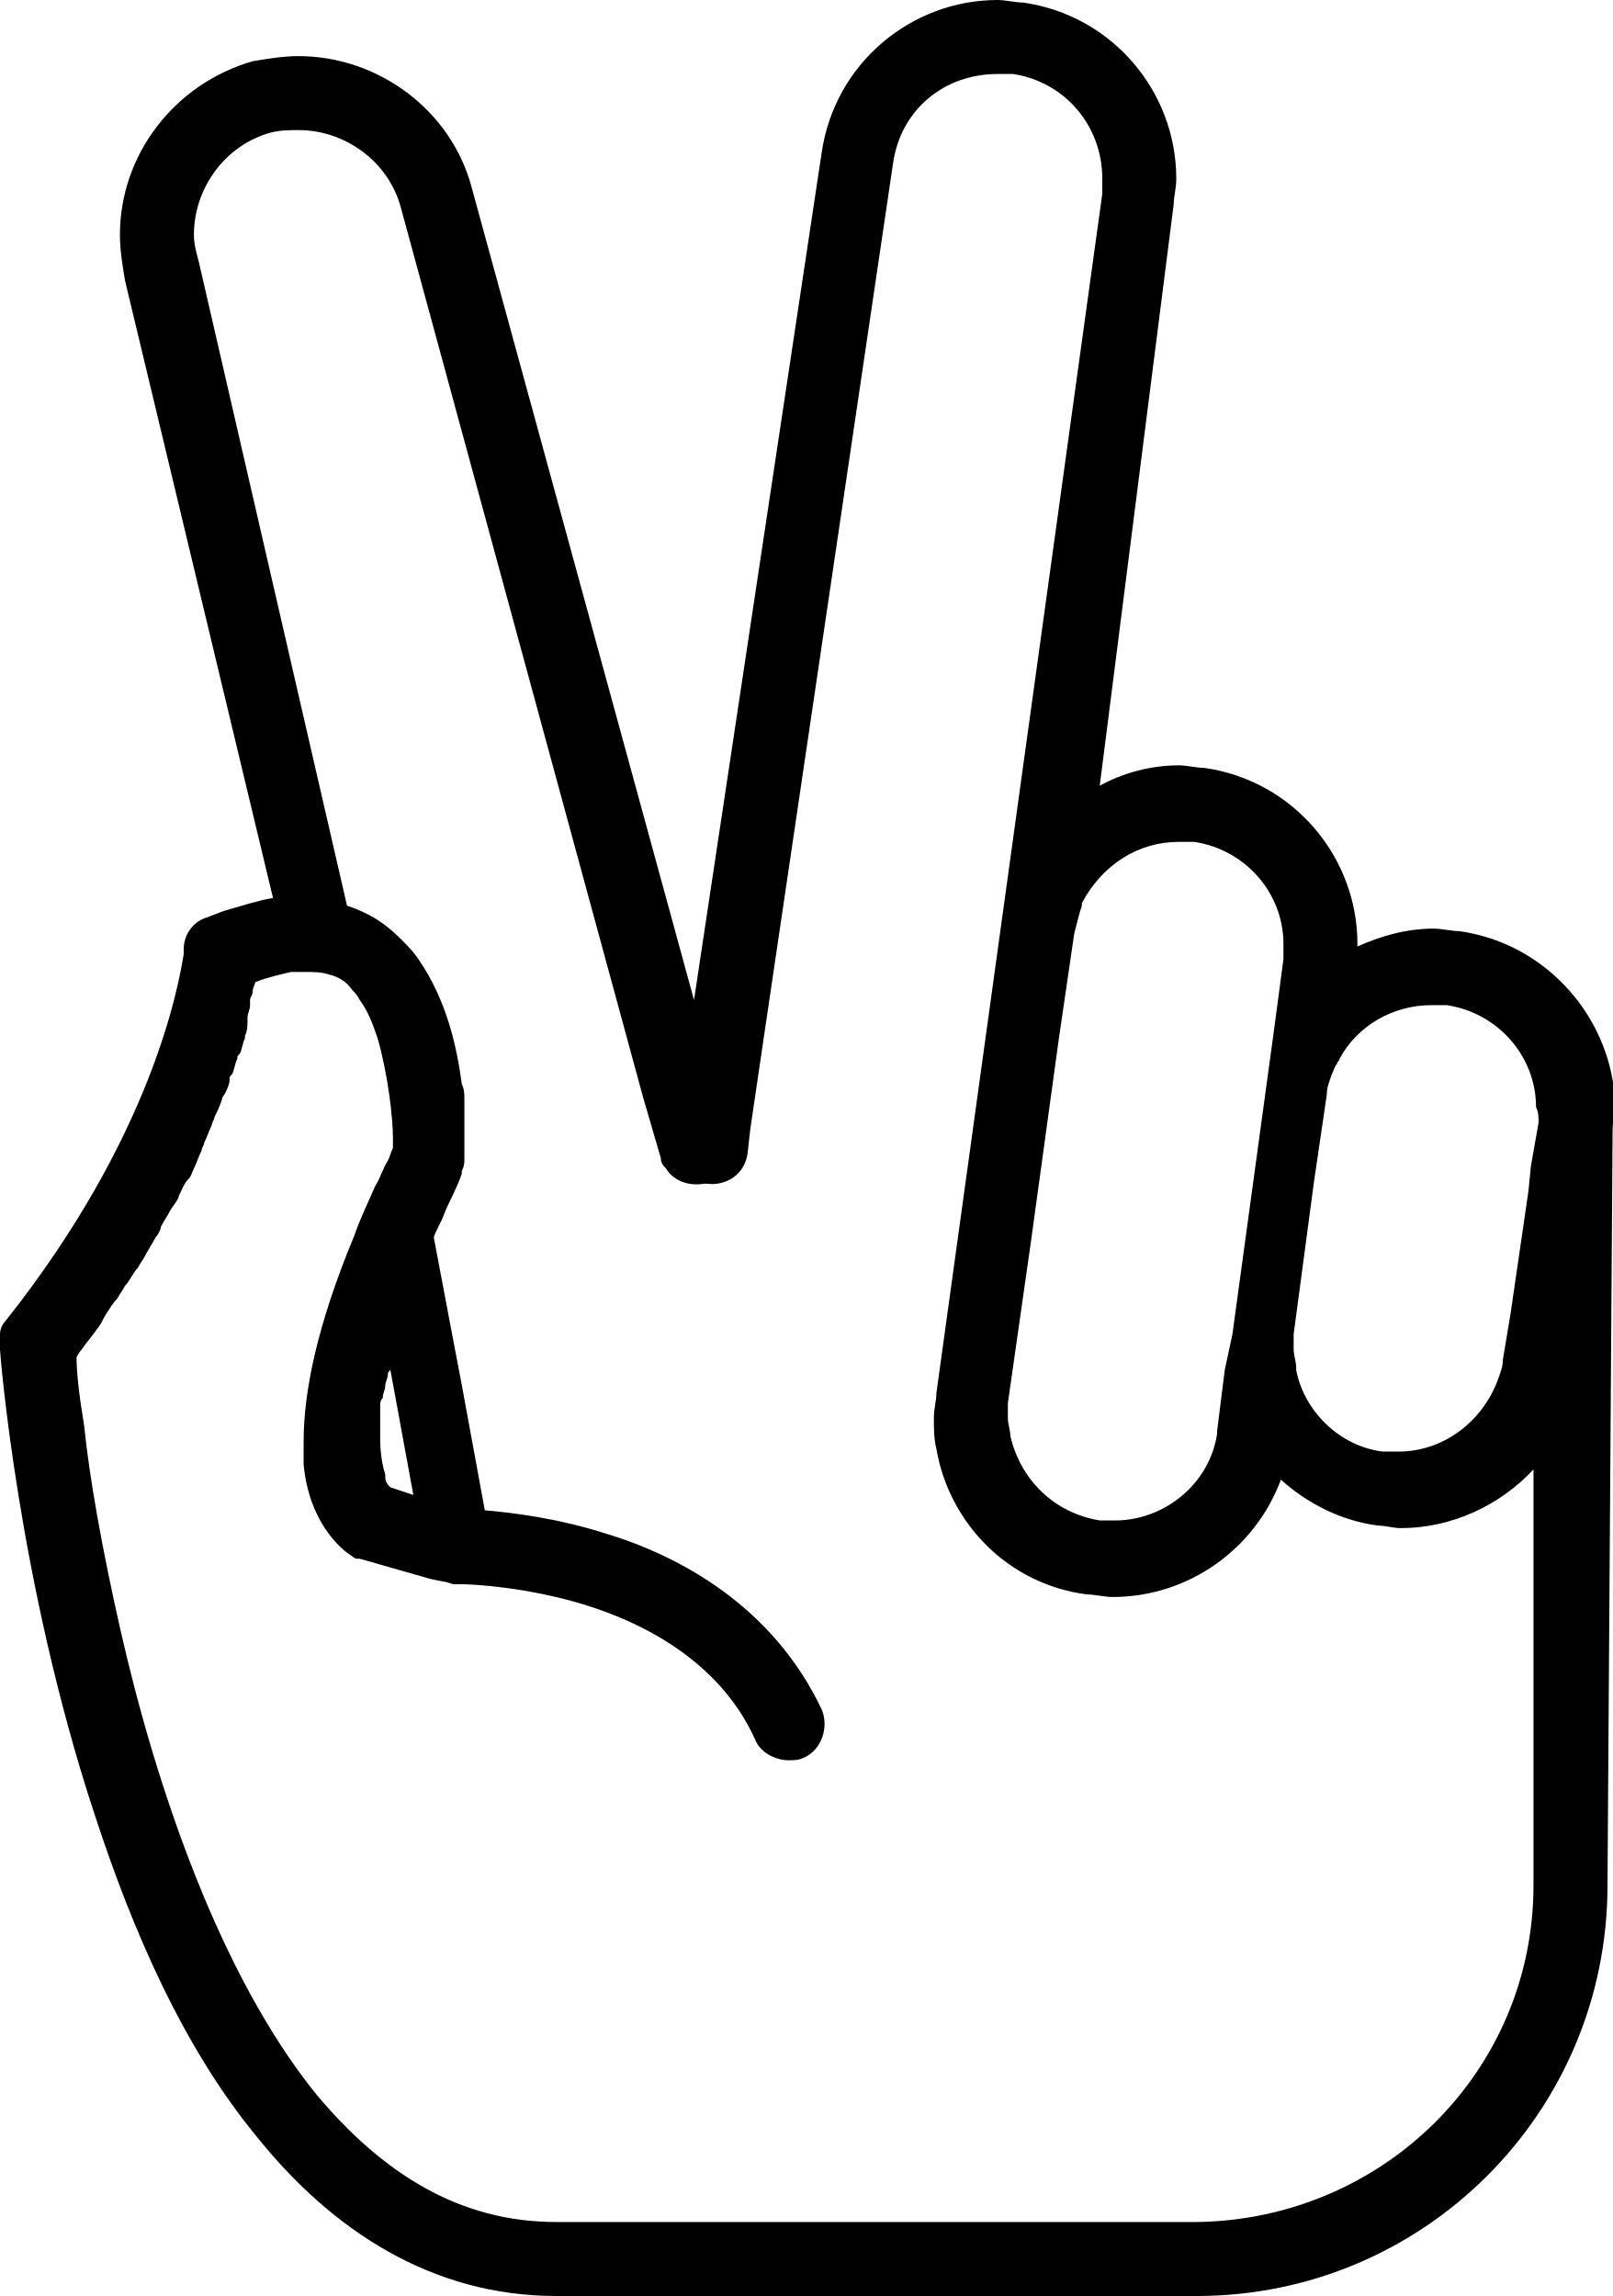
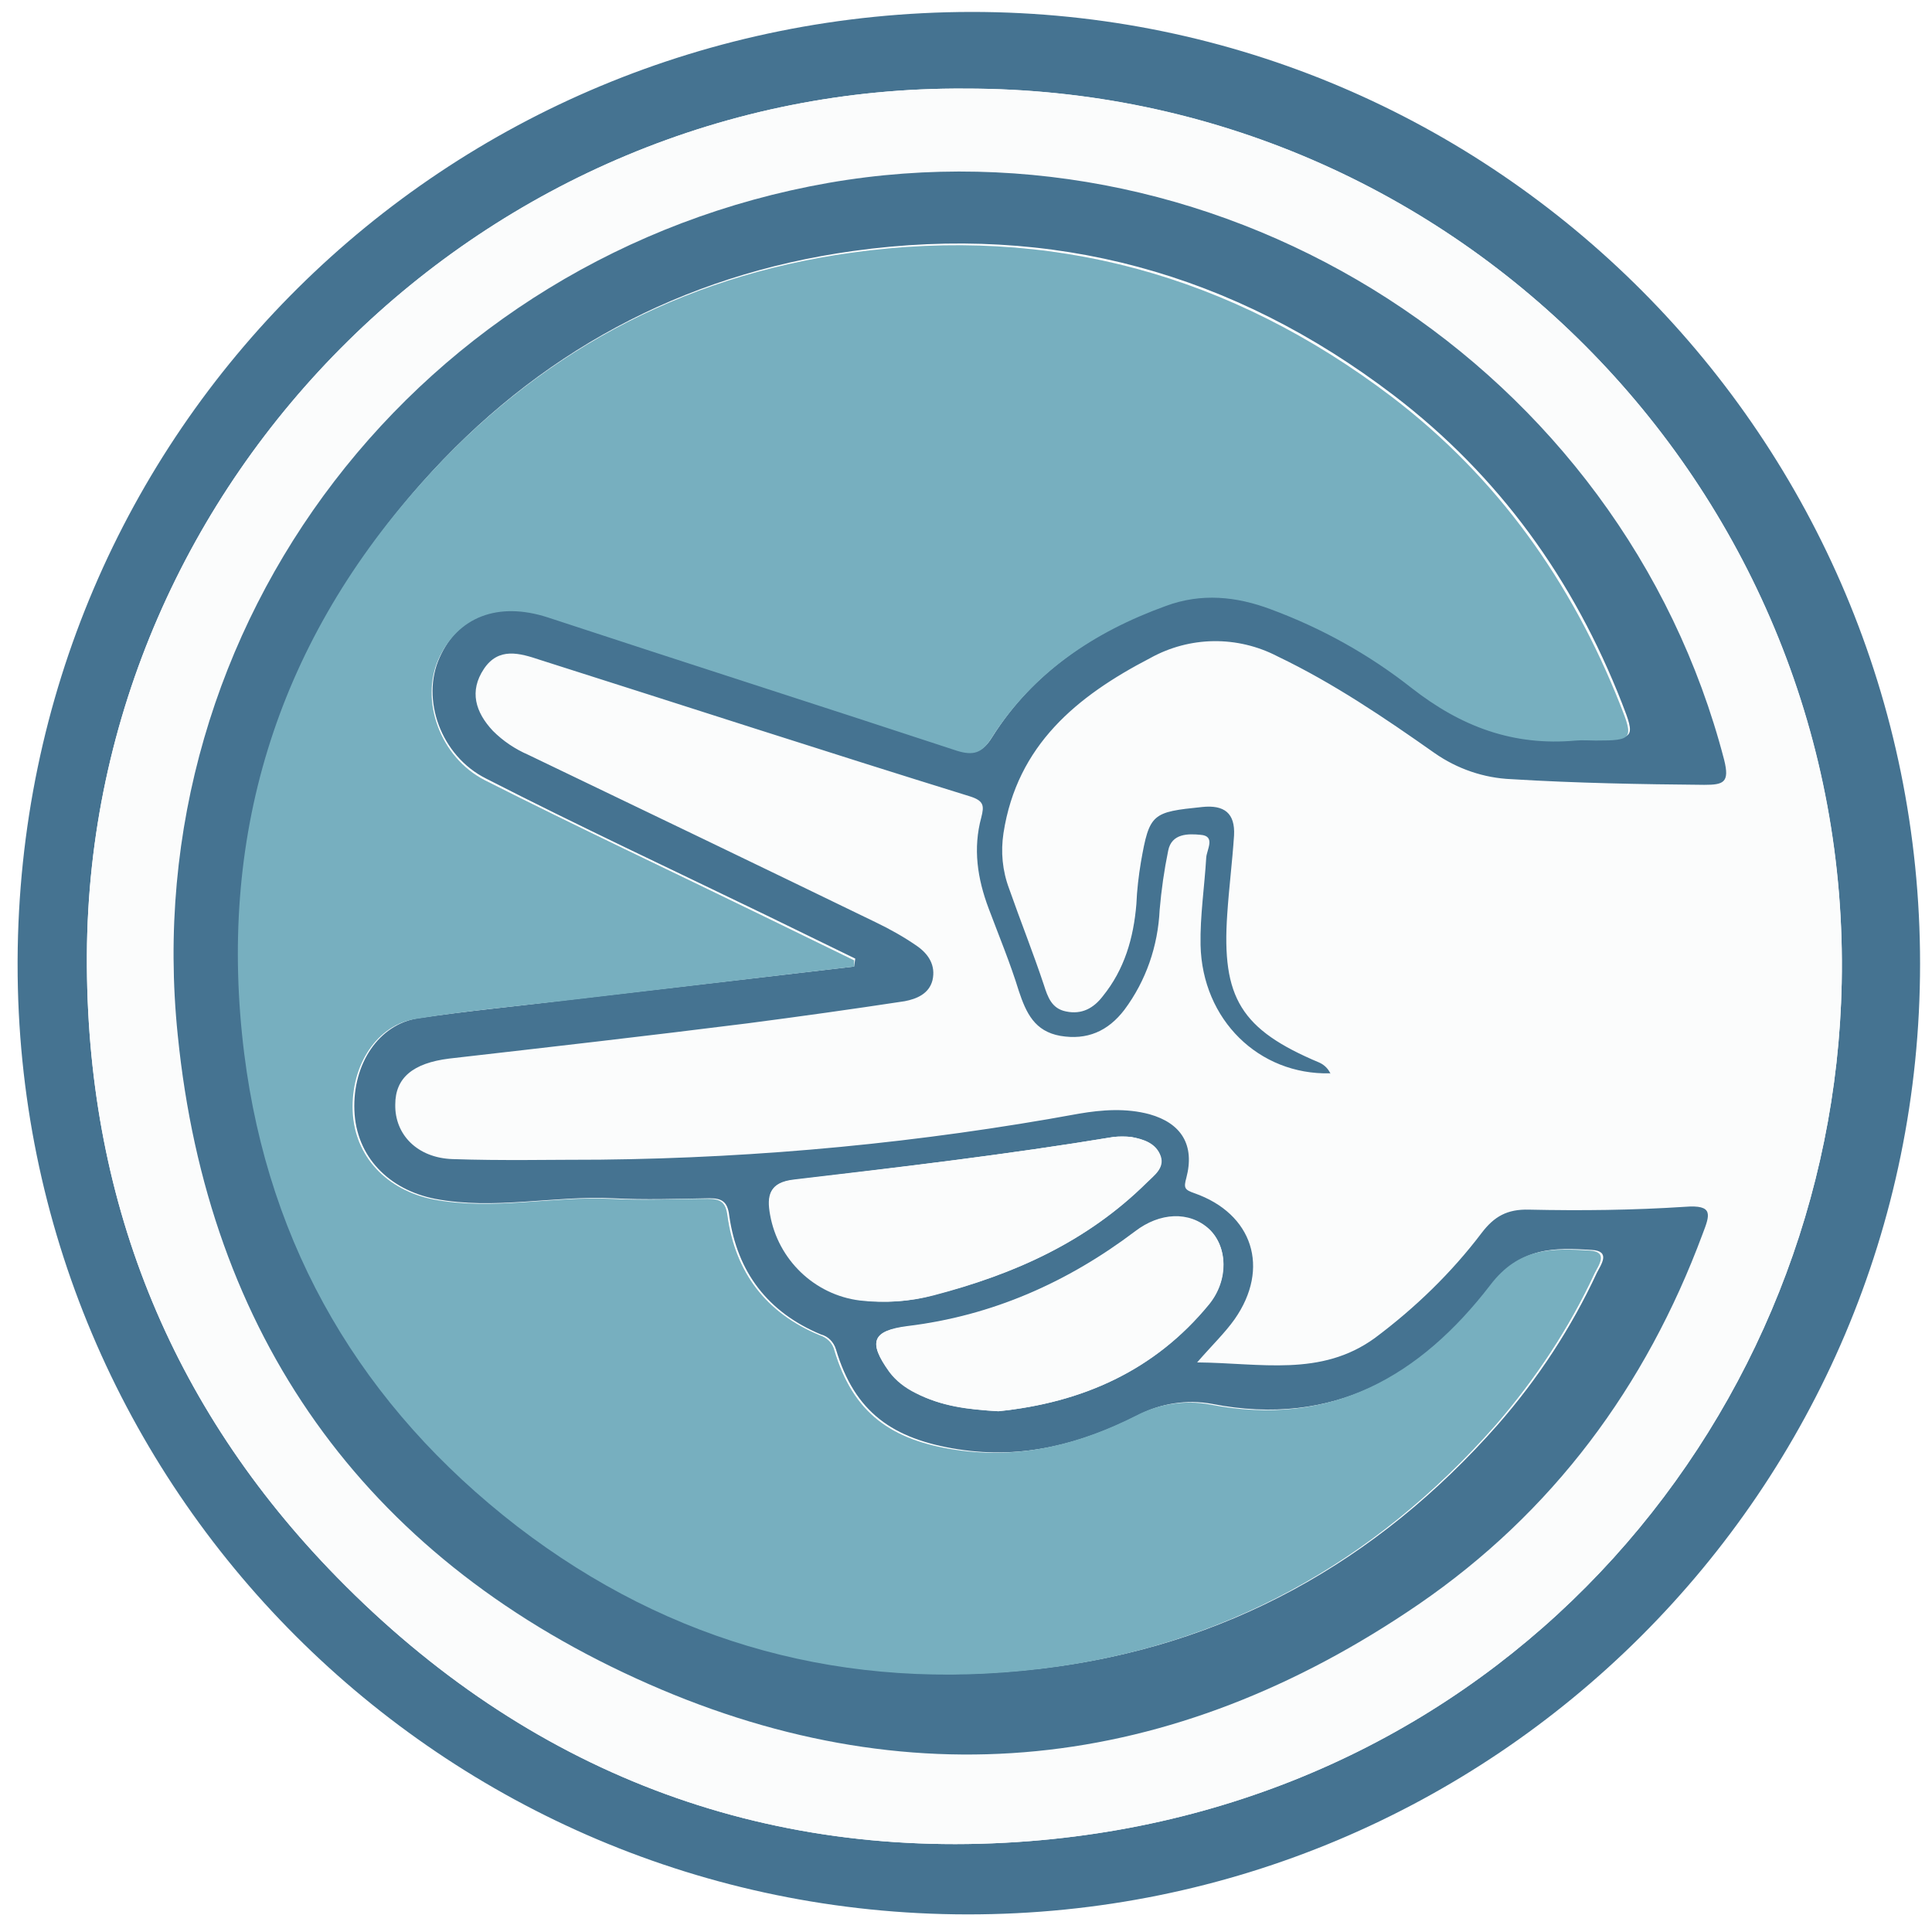
- <svg xmlns="http://www.w3.org/2000/svg" viewBox="0 0 63.2 90">
-   <path d="M57.2 36.5c-.3 0-.7-.1-1-.1-1.1 0-2.1.3-3 .7V37c0-3.4-2.5-6.4-6-6.9-.3 0-.7-.1-1-.1-1.1 0-2.2.3-3.1.8L46 8c0-.3.1-.6.1-1 0-3.4-2.5-6.4-6-6.9-.3 0-.7-.1-1-.1-3.4 0-6.4 2.5-6.9 6l-5 33.2-8.7-31.8c-.8-3.1-3.7-5.2-6.8-5.2-.6 0-1.2.1-1.8.2-3.1.9-5.2 3.7-5.2 6.8 0 .6.1 1.2.2 1.8l5.8 24.2c-.6.1-1.2.3-1.9.5-.3.1-.5.2-.8.3-.5.2-.8.7-.8 1.2v.2C7 38.6 6 44.5.2 51.8c-.1.1-.2.3-.2.5v.6c0 .1.7 9.1 3.7 18.2 1.5 4.6 3.5 9.2 6.4 12.7C13 87.4 16.9 90 21.8 90h25.1C55.8 90 63 82.8 63 73.9l.2-29.6c0-.3.1-.7.1-1-.1-3.3-2.6-6.3-6.1-6.8zm-11-3.5h.6c2 .3 3.5 2 3.5 4v.6l-.4 3-1.6 11.7-.3 1.4-.3 2.4v.1c-.3 2-2.1 3.4-4 3.4h-.6c-1.8-.3-3.1-1.6-3.5-3.3 0-.2-.1-.5-.1-.7V55l.9-6.3 1.1-8 .6-4.1c.1-.4.2-.8.3-1.1v-.1c.8-1.5 2.2-2.4 3.8-2.4zM15.3 58.3s0-.1 0 0c-.1-.1-.2-.2-.2-.4v-.1c-.1-.3-.2-.8-.2-1.4v-1.3c0-.1 0-.2.1-.3 0-.2.1-.3.1-.5 0-.1.1-.3.1-.4 0-.1 0-.1.1-.2l.9 4.9-.9-.3zm44.8 15.6c0 7.3-5.9 13.1-13.2 13.2H21.8c-3.8 0-6.8-1.9-9.4-5C8.6 77.4 6.1 70 4.7 63.8c-.7-3.1-1.2-5.9-1.4-7.9-.2-1.2-.3-2.1-.3-2.7 0 0 .1-.2.2-.3.2-.3.4-.5.6-.8.1-.1.2-.3.3-.5.2-.3.3-.5.5-.7.1-.2.2-.3.3-.5.2-.2.3-.5.5-.7.1-.2.2-.3.3-.5.1-.2.3-.5.4-.7.1-.1.2-.3.2-.4.1-.2.3-.5.4-.7.2-.3.3-.4.3-.5.1-.2.2-.5.4-.7.1-.1.1-.2.2-.4s.2-.5.3-.7c0-.1.1-.2.1-.3.1-.2.2-.5.3-.7 0-.1.1-.2.1-.3.1-.2.2-.4.3-.7 0-.1.1-.2.1-.2.1-.2.2-.4.2-.6 0-.1 0-.1.1-.2.1-.2.1-.4.2-.6 0-.1 0-.1.1-.2.1-.2.1-.4.2-.6v-.1c.1-.2.1-.4.1-.6v-.1c0-.2.1-.3.1-.5v-.2c0-.1.1-.2.1-.3 0-.2.1-.3.1-.4.5-.2 1-.3 1.4-.4h.6c.3 0 .6 0 .9.1.4.1.7.3.9.6.1.1.2.2.3.4.3.4.5.9.7 1.5.4 1.4.6 3.1.6 3.9v.4c-.1.2-.1.3-.2.5-.2.3-.3.7-.5 1-.3.7-.6 1.3-.8 1.9-1.5 3.6-2 6.2-2 8.1v.9c.2 2.2 1.4 3.3 1.9 3.6.1.1.2.1.2.1h.1l2.8.8.5.1c.1 0 .3.1.4.1h.3c.4 0 2.5.1 4.8.8 2.6.8 5.4 2.4 6.7 5.3.2.5.8.8 1.3.8.2 0 .4 0 .6-.1.7-.3 1-1.2.7-1.9-1.9-4-5.5-6-8.5-6.9-1.9-.6-3.6-.8-4.7-.9l-.9-4.9-.4-2.1-.7-3.7c.1-.3.3-.6.4-.9.2-.5.5-1 .7-1.6v-.1c.1-.2.1-.3.1-.5v-2.3c0-.2 0-.4-.1-.6-.2-1.5-.6-3.3-1.7-4.9-.2-.3-.4-.5-.7-.8-.6-.6-1.2-1-2.1-1.3L7.8 10.3c-.1-.4-.2-.7-.2-1.1 0-1.8 1.2-3.5 3-4 .4-.1.7-.1 1.1-.1 1.8 0 3.5 1.2 4 3L25.2 43l.7 2.4c0 .2.1.3.2.4.3.5.9.7 1.5.6h.1c.8.1 1.5-.4 1.6-1.2l.1-.9.5-3.4L35 6.4c.3-2.1 2-3.5 4.1-3.5h.6c2 .3 3.5 2 3.5 4.1v.6l-6.5 47c0 .3-.1.6-.1 1s0 .8.1 1.2c.5 2.9 2.8 5.3 5.9 5.7.3 0 .7.1 1 .1 3 0 5.6-1.9 6.6-4.6 1 .9 2.3 1.6 3.8 1.8.3 0 .6.1.9.1 2 0 3.9-.9 5.2-2.3v16.3c-.1 0 0 0 0 0zm.2-29.9l-.3 1.7-.1 1-.7 4.8-.3 1.8c0 .3-.1.5-.2.8-.6 1.6-2.1 2.8-3.9 2.8h-.6c-1.7-.2-3.1-1.6-3.4-3.2v-.1c0-.2-.1-.5-.1-.7v-.6l.8-6 .5-3.4c0-.3.1-.5.2-.8.1-.2.1-.3.2-.4 0-.1.1-.1.1-.2.7-1.3 2.1-2.1 3.6-2.1h.6c2 .3 3.5 2 3.5 4 .1.2.1.4.1.6z" />
+ <svg xmlns="http://www.w3.org/2000/svg" id="scissors" viewBox="0 0 340.2 340.2">
+   <style>.st0{fill:#457391}.st1{fill:#fbfcfc}.st2{fill:#77afbf}</style>
+   <path class="st0" d="M338.1 169.7c0 92.6-75.2 167.5-167.8 167.4C77.9 337 3 262.1 3.1 169.7v-.6c.4-93.2 75.3-166.9 168-167 92.2 0 167 75.2 167 167.6zM170 15.6C85.8 15 15.7 84 15.3 168.2c-.2 42.4 14.4 79.3 44.1 109.6 33.4 34.1 74.8 50.1 121.9 46.4 85-6.7 141.5-75.9 143-151.1C326 87.5 257.1 15.5 170 15.6z" />
+   <path class="st1" d="M170 15.6c87.1 0 156.1 71.9 154.3 157.5-1.5 75.2-58 144.4-143 151.1-47.1 3.7-88.5-12.3-121.9-46.4-29.7-30.3-44.3-67.2-44.1-109.6C15.7 84 85.8 15 170 15.6zM234.2 189v.4-.4c-.5-.8-1.2-1.6-2.1-1.9-13.8-5.9-17.2-11.4-16.2-26.1.3-4.6.9-9.3 1.2-13.9.2-3.9-1.7-5.3-5.6-5-8.8.8-9.2 1.1-10.8 9.7-.4 2.5-.7 4.9-.8 7.4-.5 5.9-2.1 11.4-5.9 16.2-1.7 2.1-3.8 3.3-6.5 2.7-2.5-.6-3.1-2.5-3.9-4.7-1.9-5.7-4.1-11.3-6.1-16.9-1.2-3.1-1.5-6.5-1-9.8 2.4-15.5 12.9-24.1 25.8-30.8 7-3.9 15.4-4 22.5-.3 9.8 4.7 18.8 10.8 27.6 17 4 2.8 8.6 4.4 13.5 4.6 11.3.8 22.6 1 34 1 3.5 0 4.6-.4 3.5-4.4-17.7-69-87.3-113.9-157.4-101.6-72 12.7-122.2 77.6-114.9 150 5.3 52.6 32.7 91.2 80.6 113.2 47.8 21.9 94.5 16.7 137.9-13 23.6-16.2 40-38.3 50-65.2 1.3-3.5 2-5.2-3.1-4.8-9.1.6-18.3.7-27.5.5-3.8-.1-6.1 1.2-8.3 4.1-5.4 7-11.7 13.2-18.8 18.5-9.5 6.9-20 4.4-31.3 4.3 2.7-3.1 4.9-5.2 6.6-7.6 6.3-9 3.3-18.6-7.1-22.2-1.7-.6-1.9-1-1.4-2.7 1.5-5.7-.8-9.6-6.5-11.2-4.1-1.2-8.3-.9-12.4-.1-27.8 5.1-56.1 7.8-84.3 8.1-8.7 0-17.3.2-26-.1-6.2-.2-10.2-4.3-10.1-9.6.1-4.7 3.2-7.3 9.5-8.1 17.5-2.1 35-4.1 52.5-6.2 9.2-1.1 18.5-2.5 27.7-3.9 2.2-.3 4.3-1.2 4.9-3.7.7-2.6-.7-4.6-2.7-6-2.3-1.6-4.8-3-7.3-4.2-20.4-9.9-40.7-19.7-61.1-29.6-2.3-1-4.4-2.4-6.2-4.2-3.1-3.3-4.2-6.9-1.6-10.9s6.2-2.8 9.9-1.6c25.2 8.1 50.3 16.2 75.6 24 2.7.8 2.7 1.7 2.1 3.7-1.5 5.5-.7 10.9 1.3 16.1 1.9 4.8 3.8 9.6 5.3 14.5 1.2 3.9 2.8 7.1 7.3 7.9 4.8.9 8.5-.8 11.3-4.6 3.8-5.1 5.9-11.3 6.2-17.6.3-3.5.8-6.9 1.5-10.4.7-3.1 3.7-2.9 5.7-2.8 2.7.2 1.1 2.5 1 4-.3 5.1-1.1 10.3-1 15.4.5 13.4 10.4 23.1 22.9 22.8z" />
+   <path class="st0" d="M234.2 189c-12.5.3-22.5-9.4-22.8-22.6-.1-5.1.7-10.3 1-15.4.1-1.4 1.7-3.8-1-4-2.1-.2-5.1-.3-5.7 2.8-.7 3.4-1.2 6.9-1.5 10.4-.3 6.4-2.4 12.5-6.2 17.6-2.9 3.8-6.6 5.4-11.3 4.6-4.5-.8-6-4-7.3-7.9-1.5-4.9-3.5-9.7-5.3-14.5-2-5.3-2.8-10.6-1.3-16.1.5-2 .5-2.9-2.1-3.7-25.2-7.8-50.4-16-75.6-24-3.6-1.2-7.3-2.3-9.9 1.6s-1.5 7.6 1.6 10.9c1.8 1.8 3.9 3.2 6.2 4.2 20.4 9.8 40.8 19.6 61.2 29.5 2.5 1.2 5 2.6 7.3 4.2 2 1.4 3.3 3.4 2.7 6-.6 2.4-2.8 3.3-4.9 3.7-9.2 1.4-18.5 2.7-27.7 3.9-17.5 2.2-35 4.2-52.5 6.2-6.4.8-9.5 3.4-9.5 8.1-.1 5.3 3.9 9.4 10.1 9.6 8.6.3 17.3.1 26 .1 28.3-.3 56.5-3 84.3-8.1 4.1-.7 8.3-1 12.4.1 5.7 1.6 8 5.5 6.5 11.2-.5 1.8-.3 2.1 1.4 2.7 10.3 3.6 13.4 13.2 7.1 22.2-1.7 2.4-3.9 4.5-6.6 7.6 11.2.1 21.8 2.6 31.3-4.3 7.1-5.3 13.5-11.5 18.8-18.5 2.2-2.9 4.5-4.2 8.3-4.1 9.2.2 18.3.1 27.5-.5 5.1-.4 4.4 1.4 3.1 4.8-10 26.9-26.4 49-50 65.2-43.4 29.7-90.1 34.9-137.9 13C64 273.6 36.6 235 31.3 182.3 23.8 109.7 74.1 44.8 145.9 32.2 216.1 20 285.7 64.9 303.6 133.8c1 4-.1 4.4-3.5 4.4-11.3-.1-22.6-.3-34-1-4.8-.2-9.5-1.8-13.5-4.6-8.8-6.2-17.8-12.3-27.6-17-7.1-3.7-15.5-3.6-22.5.3-12.9 6.7-23.4 15.3-25.8 30.8-.5 3.3-.2 6.6 1 9.8 2 5.7 4.2 11.2 6.1 16.9.7 2.2 1.4 4.2 3.9 4.7 2.8.6 4.9-.6 6.5-2.7 3.8-4.7 5.4-10.2 5.9-16.2.1-2.5.4-5 .8-7.4 1.5-8.6 2-8.8 10.8-9.7 3.9-.4 5.8 1.1 5.6 5-.3 4.6-.9 9.3-1.2 13.9-1 14.7 2.4 20.3 16.2 26.1.9.4 1.6 1.1 2 2l-.1-.1zm-83.8-18.8l.2-1.4-16-7.8c-16.3-7.9-32.8-15.6-49-23.9-8-4-11.5-14-8.2-21.3 3.4-7.6 10.6-10.3 19.2-7.4 24 7.8 48.1 15.6 72.1 23.5 2.9 1 4.4.5 6-2.1 7.3-11.6 18.2-18.7 30.8-23.4 6.2-2.3 12.4-1.7 18.5.6 8.9 3.3 17.3 7.9 24.8 13.8 8.7 6.9 18 10.3 29 9.3 1.2-.1 2.3 0 3.5 0 6.5 0 6.7-.2 4.3-6.3-8.5-21.7-21.6-40-40.2-54.2-28.2-21.5-60-30.3-95.2-25.4-30.2 4.2-55.7 18-76 40.9-25.5 28.9-35.5 62.6-30.8 100.3 4.2 34.3 20.7 62.2 48.1 83.3 27 20.8 58.1 29.1 91.9 25.1 32.2-3.8 59-18.7 80.4-43 7-8 12.9-17 17.4-26.7.7-1.4 2.5-3.8-.9-4-6.6-.4-12.4-.6-17.5 6.1-12.2 16-28.1 25.2-49.4 21-4.4-.8-9-.1-13 2-9.9 5-20.2 7.8-31.7 6s-18.2-6.5-21.5-17.6c-.4-1.3-1.4-2.3-2.6-2.6-9.4-3.9-14.8-11-16.2-21-.3-2.5-1.4-3-3.5-3-5.7.1-11.3.3-17 0-10.5-.5-20.8 2.1-31.3.1-8.1-1.6-13.9-7.4-14.2-15.6s4.3-15.1 11.2-16.2c8.7-1.3 17.4-2.1 26.2-3.2l50.6-5.9zm45.7 30c-18.7 3.1-37.5 5.3-56.3 7.5-4.3.5-4.7 2.7-4.1 6.1 1.4 8 7.8 14.1 15.8 15.1 4.3.6 8.8.3 13-.9 14.1-3.6 27-9.4 37.5-19.8 1.2-1.2 3.1-2.5 2.4-4.6-.8-2.3-3-3-5.2-3.4-1.1-.1-2.1-.1-3.1 0zm-20.3 48.3c14.7-1.5 27.5-7.1 37.1-18.9 3.5-4.3 3.2-10.2 0-13.2-3.5-3.2-8.7-2.9-13 .4-11.9 9-25.2 14.9-40.1 16.7-6.2.8-7 2.8-3.2 8 1.2 1.6 2.8 2.8 4.6 3.7 4.5 2.5 9.4 3 14.6 3.3zm58.3-59.5l.1.3-.1-.3z" />
+   <path class="st2" d="M150.4 170.2l-50.9 6c-8.7 1-17.5 1.8-26.2 3.2-6.9 1-11.5 8.1-11.2 16.2s6.1 14 14.2 15.6c10.5 2 20.9-.6 31.3-.1 5.7.3 11.3 0 17 0 2.2 0 3.2.5 3.5 3 1.4 10 6.8 17.1 16.2 21 1.3.4 2.3 1.4 2.6 2.6 3.3 11.1 10 15.9 21.4 17.6s21.8-1 31.7-6c4-2.1 8.6-2.8 13-2 21.3 4.2 37.1-5 49.4-21 5.1-6.7 10.9-6.5 17.5-6.1 3.4.2 1.6 2.6.9 4-4.5 9.7-10.4 18.6-17.4 26.7-21.4 24.3-48.2 39.2-80.4 43-33.8 4-64.8-4.3-91.9-25.1-27.3-21.1-43.8-49-48.1-83.3-4.7-37.7 5.4-71.4 30.9-100.1 20.4-23 45.8-36.7 76-40.9 35.1-4.9 66.9 3.9 95.2 25.4 18.6 14.2 31.6 32.5 40.2 54.2 2.4 6 2.2 6.3-4.3 6.3-1.2 0-2.3-.1-3.5 0-11 1-20.2-2.4-29-9.3-7.5-5.9-15.8-10.5-24.7-13.8-6.1-2.3-12.3-2.9-18.5-.6-12.7 4.6-23.5 11.8-30.8 23.4-1.6 2.5-3.1 3-6 2.1-24-7.9-48.1-15.6-72.1-23.5-8.7-2.8-15.8-.1-19.2 7.4-3.2 7.2.2 17.2 8.2 21.3 16.2 8.2 32.6 15.9 49 23.9l16 7.8v1.1z" />
+   <path class="st1" d="M196.1 200.2c1-.1 2-.1 3 0 2.2.4 4.4 1.1 5.2 3.4.7 2.1-1.2 3.4-2.4 4.6-10.5 10.5-23.4 16.2-37.5 19.9-4.2 1.1-8.7 1.4-13 .9-8-1-14.4-7.2-15.8-15.1-.6-3.3-.2-5.6 4.1-6.1 18.9-2.3 37.7-4.5 56.4-7.6zm-20.3 48.3c-5.1-.3-10.1-.9-14.6-3.2-1.8-.9-3.4-2.1-4.6-3.7-3.8-5.3-3-7.3 3.2-8 14.9-1.8 28.2-7.7 40.1-16.7 4.4-3.3 9.5-3.5 13-.4 3.3 3 3.5 8.9 0 13.2-9.6 11.7-22.4 17.3-37.1 18.8z" />
</svg>
